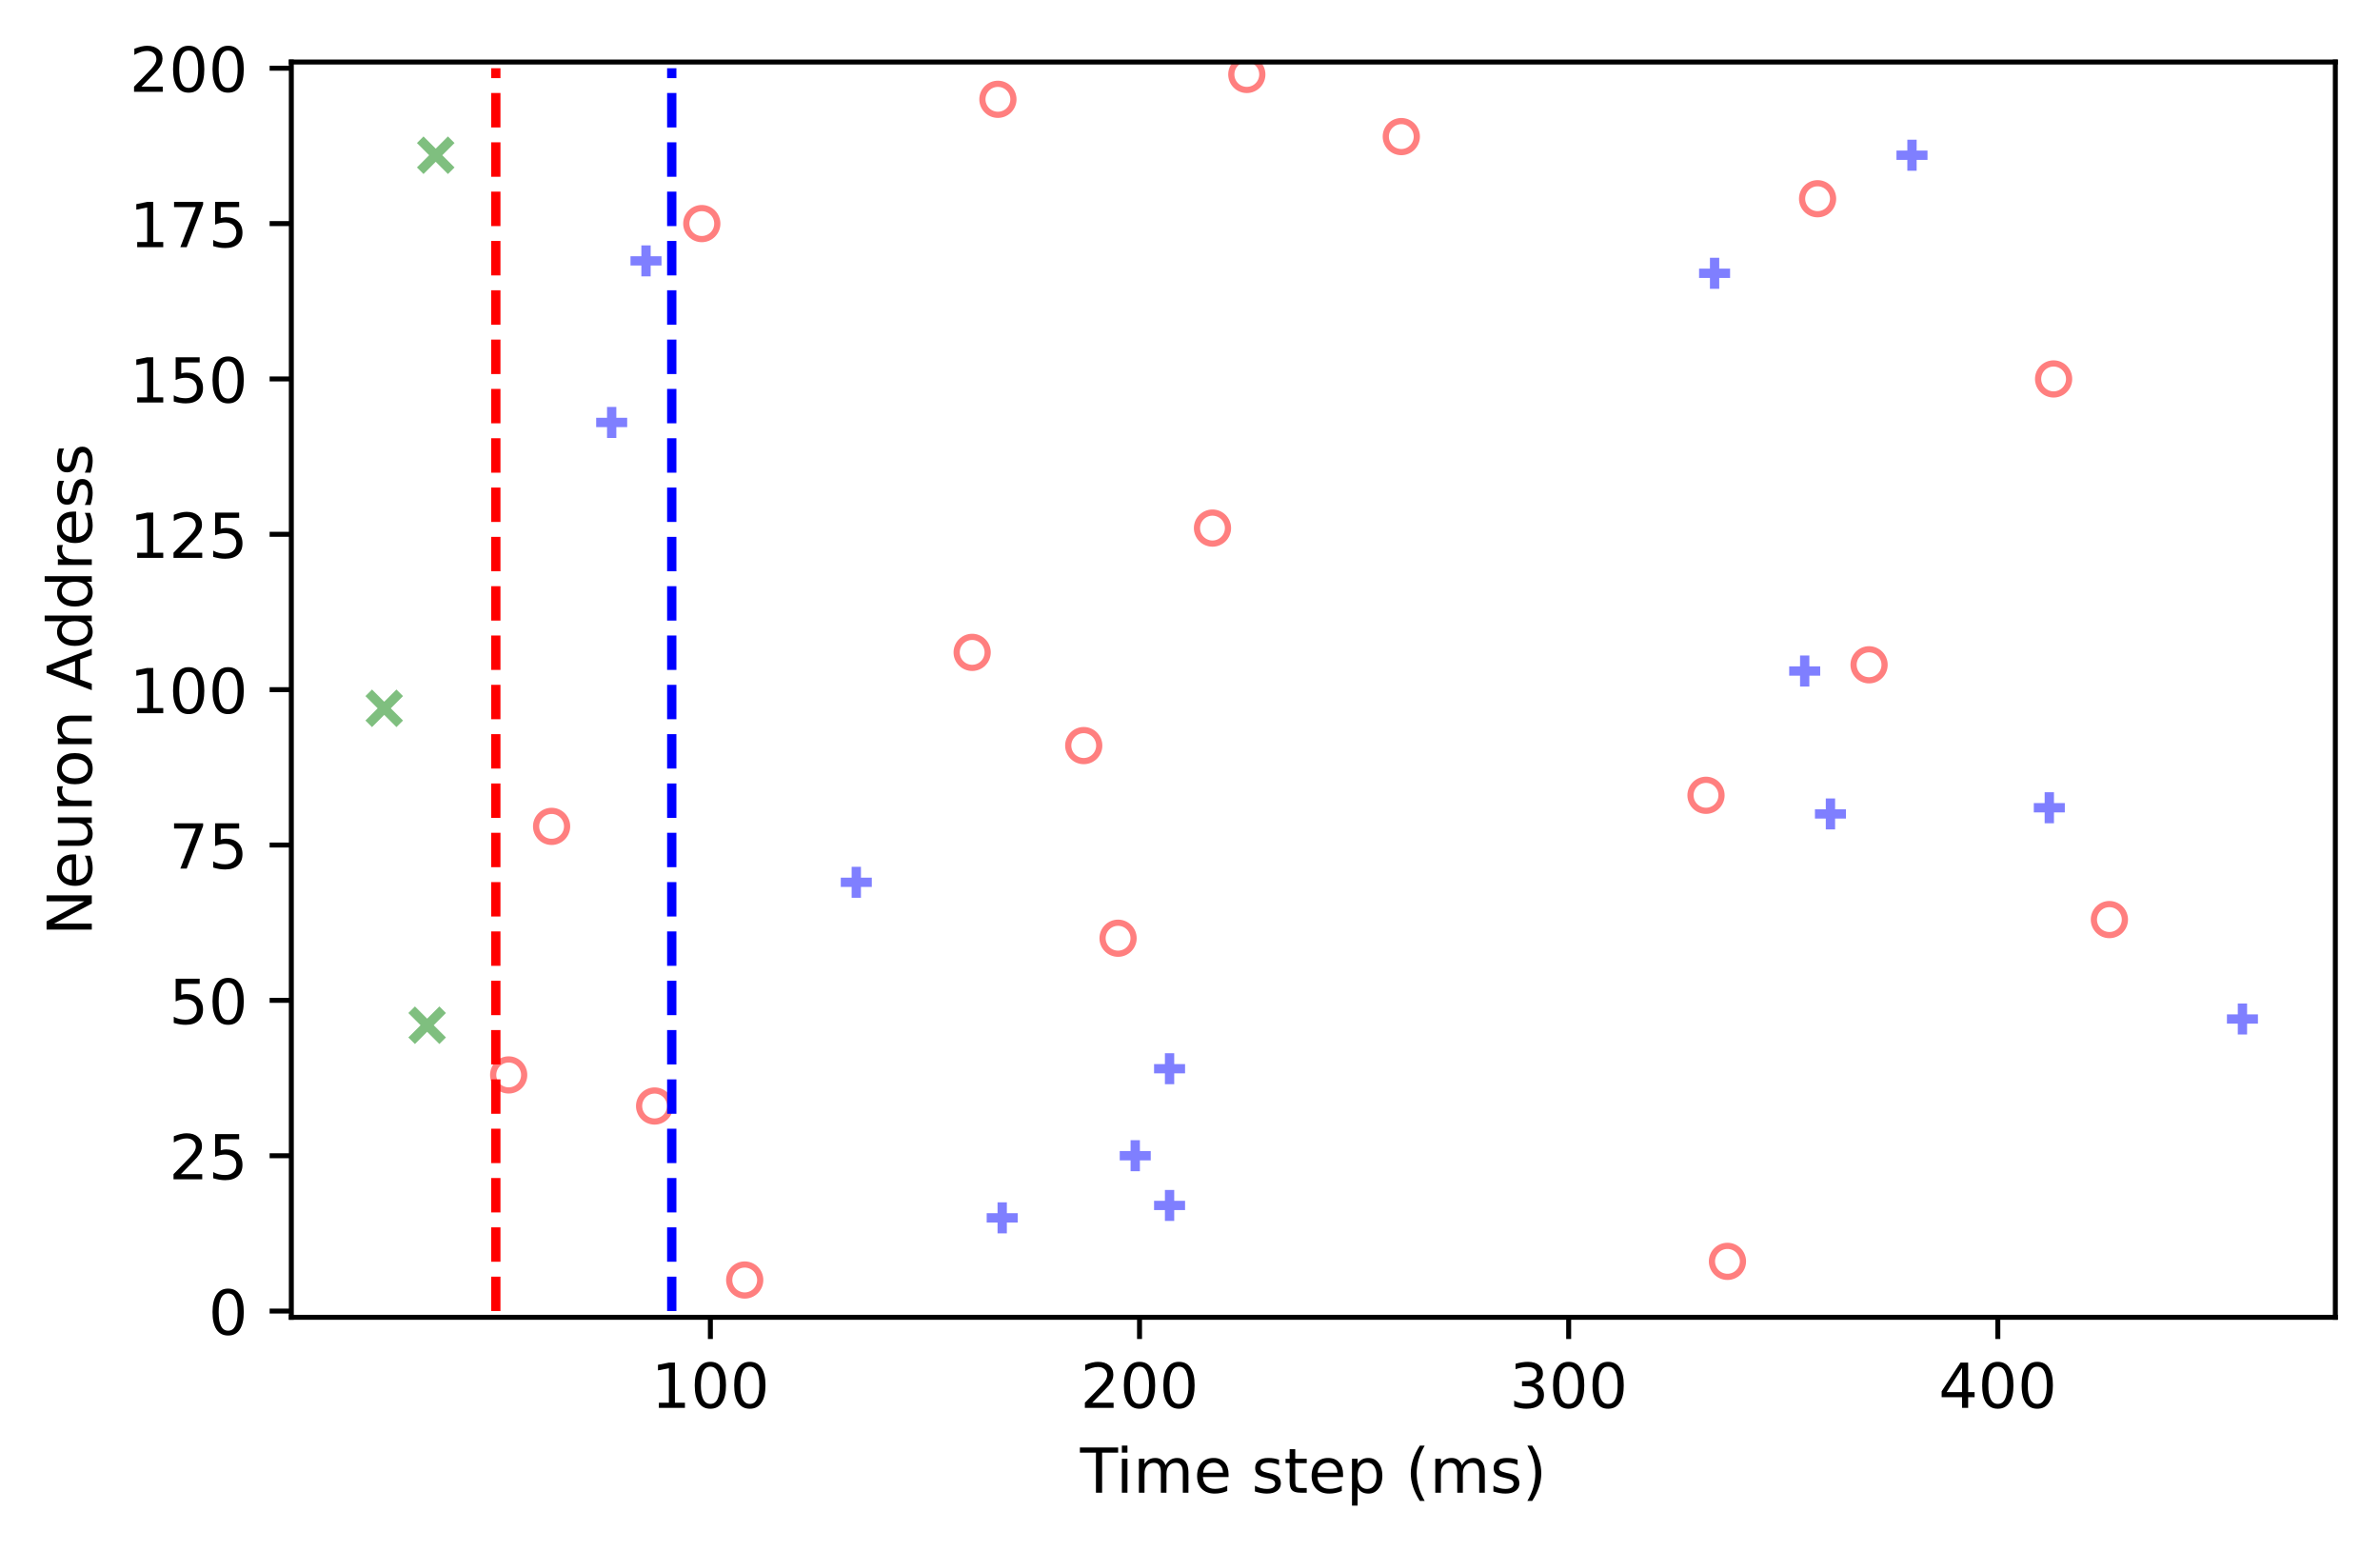
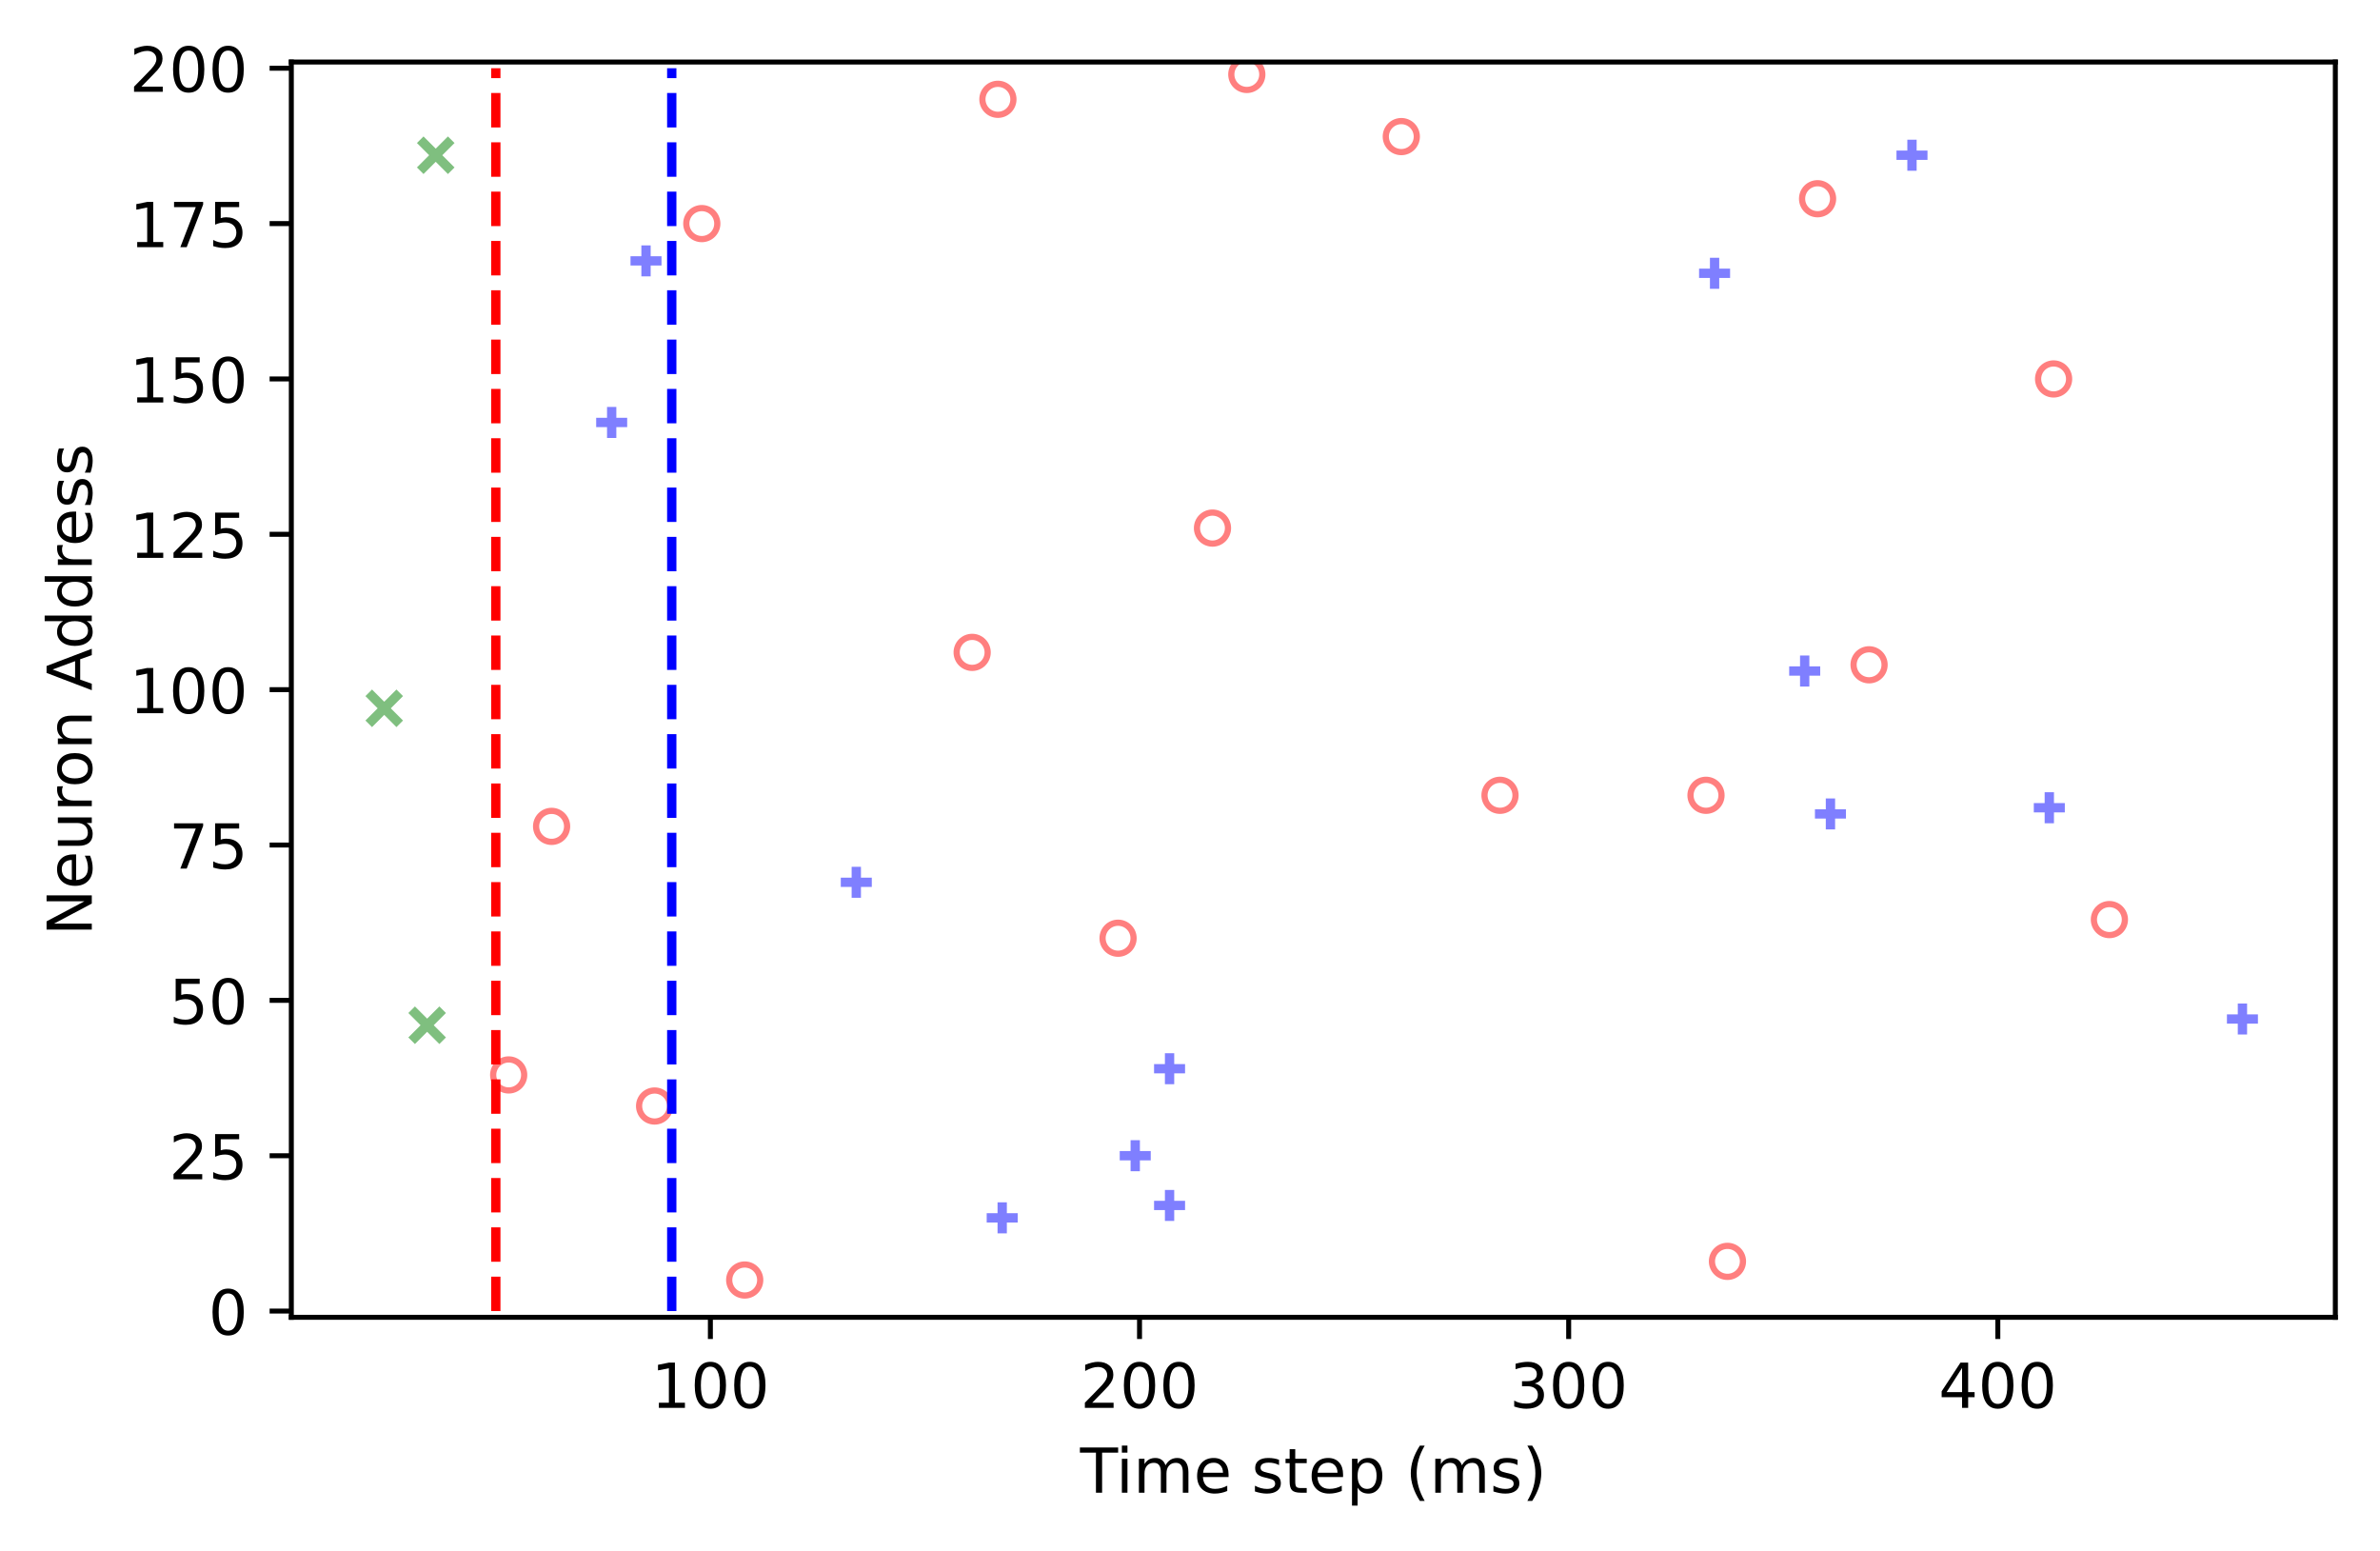
<svg xmlns="http://www.w3.org/2000/svg" xmlns:xlink="http://www.w3.org/1999/xlink" width="383.693pt" height="249.899pt" viewBox="0 0 383.693 249.899" version="1.1">
  <defs>
    <style type="text/css">*{stroke-linejoin: round; stroke-linecap: butt}</style>
  </defs>
  <g id="figure_1">
    <g id="patch_1">
      <path d="M 0 249.899  L 383.693 249.899  L 383.693 0  L 0 0  L 0 249.899  z " style="fill: none" />
    </g>
    <g id="axes_1">
      <g id="patch_2">
        <path d="M 46.966 212.343  L 376.493 212.343  L 376.493 9.998  L 46.966 9.998  L 46.966 212.343  z " style="fill: none" />
      </g>
      <g id="PathCollection_1">
        <defs>
-           <path id="m1776ab671a" d="M -2.5 0  L 2.5 0  M 0 2.5  L 0 -2.5  " style="stroke: #0000ff; stroke-opacity: 0.5; stroke-width: 1.5" />
+           <path id="m4d4a219eb6" d="M -2.5 0  L 2.5 0  M 0 2.5  L 0 -2.5  " style="stroke: #0000ff; stroke-opacity: 0.5; stroke-width: 1.5" />
        </defs>
-         <g clip-path="url(#p4d7ae15507)">
-           <use xlink:href="#m1776ab671a" x="98.612" y="68.097" style="fill: #0000ff; fill-opacity: 0.5; stroke: #0000ff; stroke-opacity: 0.5; stroke-width: 1.5" />
-           <use xlink:href="#m1776ab671a" x="104.147" y="42.052" style="fill: #0000ff; fill-opacity: 0.5; stroke: #0000ff; stroke-opacity: 0.5; stroke-width: 1.5" />
-           <use xlink:href="#m1776ab671a" x="138.048" y="142.223" style="fill: #0000ff; fill-opacity: 0.5; stroke: #0000ff; stroke-opacity: 0.5; stroke-width: 1.5" />
-           <use xlink:href="#m1776ab671a" x="161.57" y="196.315" style="fill: #0000ff; fill-opacity: 0.5; stroke: #0000ff; stroke-opacity: 0.5; stroke-width: 1.5" />
-           <use xlink:href="#m1776ab671a" x="183.018" y="186.298" style="fill: #0000ff; fill-opacity: 0.5; stroke: #0000ff; stroke-opacity: 0.5; stroke-width: 1.5" />
-           <use xlink:href="#m1776ab671a" x="188.552" y="194.312" style="fill: #0000ff; fill-opacity: 0.5; stroke: #0000ff; stroke-opacity: 0.5; stroke-width: 1.5" />
-           <use xlink:href="#m1776ab671a" x="188.552" y="172.274" style="fill: #0000ff; fill-opacity: 0.5; stroke: #0000ff; stroke-opacity: 0.5; stroke-width: 1.5" />
-           <use xlink:href="#m1776ab671a" x="276.417" y="44.056" style="fill: #0000ff; fill-opacity: 0.5; stroke: #0000ff; stroke-opacity: 0.5; stroke-width: 1.5" />
-           <use xlink:href="#m1776ab671a" x="290.946" y="108.165" style="fill: #0000ff; fill-opacity: 0.5; stroke: #0000ff; stroke-opacity: 0.5; stroke-width: 1.5" />
-           <use xlink:href="#m1776ab671a" x="295.097" y="131.204" style="fill: #0000ff; fill-opacity: 0.5; stroke: #0000ff; stroke-opacity: 0.5; stroke-width: 1.5" />
-           <use xlink:href="#m1776ab671a" x="308.242" y="25.023" style="fill: #0000ff; fill-opacity: 0.5; stroke: #0000ff; stroke-opacity: 0.5; stroke-width: 1.5" />
-           <use xlink:href="#m1776ab671a" x="330.381" y="130.203" style="fill: #0000ff; fill-opacity: 0.5; stroke: #0000ff; stroke-opacity: 0.5; stroke-width: 1.5" />
-           <use xlink:href="#m1776ab671a" x="361.515" y="164.261" style="fill: #0000ff; fill-opacity: 0.5; stroke: #0000ff; stroke-opacity: 0.5; stroke-width: 1.5" />
+         <g clip-path="url(#p1b1f984289)">
+           <use xlink:href="#m4d4a219eb6" x="98.612" y="68.097" style="fill: #0000ff; fill-opacity: 0.5; stroke: #0000ff; stroke-opacity: 0.5; stroke-width: 1.5" />
+           <use xlink:href="#m4d4a219eb6" x="104.147" y="42.052" style="fill: #0000ff; fill-opacity: 0.5; stroke: #0000ff; stroke-opacity: 0.5; stroke-width: 1.5" />
+           <use xlink:href="#m4d4a219eb6" x="138.048" y="142.223" style="fill: #0000ff; fill-opacity: 0.5; stroke: #0000ff; stroke-opacity: 0.5; stroke-width: 1.5" />
+           <use xlink:href="#m4d4a219eb6" x="161.57" y="196.315" style="fill: #0000ff; fill-opacity: 0.5; stroke: #0000ff; stroke-opacity: 0.5; stroke-width: 1.5" />
+           <use xlink:href="#m4d4a219eb6" x="183.018" y="186.298" style="fill: #0000ff; fill-opacity: 0.5; stroke: #0000ff; stroke-opacity: 0.5; stroke-width: 1.5" />
+           <use xlink:href="#m4d4a219eb6" x="188.552" y="194.312" style="fill: #0000ff; fill-opacity: 0.5; stroke: #0000ff; stroke-opacity: 0.5; stroke-width: 1.5" />
+           <use xlink:href="#m4d4a219eb6" x="188.552" y="172.274" style="fill: #0000ff; fill-opacity: 0.5; stroke: #0000ff; stroke-opacity: 0.5; stroke-width: 1.5" />
+           <use xlink:href="#m4d4a219eb6" x="276.417" y="44.056" style="fill: #0000ff; fill-opacity: 0.5; stroke: #0000ff; stroke-opacity: 0.5; stroke-width: 1.5" />
+           <use xlink:href="#m4d4a219eb6" x="290.946" y="108.165" style="fill: #0000ff; fill-opacity: 0.5; stroke: #0000ff; stroke-opacity: 0.5; stroke-width: 1.5" />
+           <use xlink:href="#m4d4a219eb6" x="295.097" y="131.204" style="fill: #0000ff; fill-opacity: 0.5; stroke: #0000ff; stroke-opacity: 0.5; stroke-width: 1.5" />
+           <use xlink:href="#m4d4a219eb6" x="308.242" y="25.023" style="fill: #0000ff; fill-opacity: 0.5; stroke: #0000ff; stroke-opacity: 0.5; stroke-width: 1.5" />
+           <use xlink:href="#m4d4a219eb6" x="330.381" y="130.203" style="fill: #0000ff; fill-opacity: 0.5; stroke: #0000ff; stroke-opacity: 0.5; stroke-width: 1.5" />
+           <use xlink:href="#m4d4a219eb6" x="361.515" y="164.261" style="fill: #0000ff; fill-opacity: 0.5; stroke: #0000ff; stroke-opacity: 0.5; stroke-width: 1.5" />
        </g>
      </g>
      <g id="PathCollection_2">
        <defs>
-           <path id="C0_0_8a666dab54" d="M 0 2.5  C 0.663 2.5 1.299 2.237 1.768 1.768  C 2.237 1.299 2.5 0.663 2.5 -0  C 2.5 -0.663 2.237 -1.299 1.768 -1.768  C 1.299 -2.237 0.663 -2.5 0 -2.5  C -0.663 -2.5 -1.299 -2.237 -1.768 -1.768  C -2.237 -1.299 -2.5 -0.663 -2.5 0  C -2.5 0.663 -2.237 1.299 -1.768 1.768  C -1.299 2.237 -0.663 2.5 0 2.5  z " />
+           <path id="C0_0_5637525f8e" d="M 0 2.5  C 0.663 2.5 1.299 2.237 1.768 1.768  C 2.237 1.299 2.5 0.663 2.5 -0  C 2.5 -0.663 2.237 -1.299 1.768 -1.768  C 1.299 -2.237 0.663 -2.5 0 -2.5  C -0.663 -2.5 -1.299 -2.237 -1.768 -1.768  C -2.237 -1.299 -2.5 -0.663 -2.5 0  C -2.5 0.663 -2.237 1.299 -1.768 1.768  C -1.299 2.237 -0.663 2.5 0 2.5  z " />
        </defs>
-         <g clip-path="url(#p4d7ae15507)">
-           <use xlink:href="#C0_0_8a666dab54" x="82.008" y="173.276" style="fill: none; stroke: #ff0000; stroke-opacity: 0.5" />
-         </g>
-         <g clip-path="url(#p4d7ae15507)">
-           <use xlink:href="#C0_0_8a666dab54" x="88.926" y="133.208" style="fill: none; stroke: #ff0000; stroke-opacity: 0.5" />
-         </g>
-         <g clip-path="url(#p4d7ae15507)">
-           <use xlink:href="#C0_0_8a666dab54" x="105.531" y="178.285" style="fill: none; stroke: #ff0000; stroke-opacity: 0.5" />
-         </g>
-         <g clip-path="url(#p4d7ae15507)">
-           <use xlink:href="#C0_0_8a666dab54" x="113.141" y="36.042" style="fill: none; stroke: #ff0000; stroke-opacity: 0.5" />
-         </g>
-         <g clip-path="url(#p4d7ae15507)">
-           <use xlink:href="#C0_0_8a666dab54" x="120.059" y="206.333" style="fill: none; stroke: #ff0000; stroke-opacity: 0.5" />
-         </g>
-         <g clip-path="url(#p4d7ae15507)">
-           <use xlink:href="#C0_0_8a666dab54" x="156.727" y="105.16" style="fill: none; stroke: #ff0000; stroke-opacity: 0.5" />
-         </g>
-         <g clip-path="url(#p4d7ae15507)">
-           <use xlink:href="#C0_0_8a666dab54" x="160.879" y="16.008" style="fill: none; stroke: #ff0000; stroke-opacity: 0.5" />
-         </g>
-         <g clip-path="url(#p4d7ae15507)">
-           <use xlink:href="#C0_0_8a666dab54" x="174.715" y="120.186" style="fill: none; stroke: #ff0000; stroke-opacity: 0.5" />
-         </g>
-         <g clip-path="url(#p4d7ae15507)">
-           <use xlink:href="#C0_0_8a666dab54" x="180.25" y="151.239" style="fill: none; stroke: #ff0000; stroke-opacity: 0.5" />
-         </g>
-         <g clip-path="url(#p4d7ae15507)">
-           <use xlink:href="#C0_0_8a666dab54" x="195.471" y="85.126" style="fill: none; stroke: #ff0000; stroke-opacity: 0.5" />
-         </g>
-         <g clip-path="url(#p4d7ae15507)">
-           <use xlink:href="#C0_0_8a666dab54" x="201.006" y="12.001" style="fill: none; stroke: #ff0000; stroke-opacity: 0.5" />
-         </g>
-         <g clip-path="url(#p4d7ae15507)">
-           <use xlink:href="#C0_0_8a666dab54" x="225.912" y="22.018" style="fill: none; stroke: #ff0000; stroke-opacity: 0.5" />
-         </g>
-         <g clip-path="url(#p4d7ae15507)">
-           <use xlink:href="#C0_0_8a666dab54" x="275.034" y="128.199" style="fill: none; stroke: #ff0000; stroke-opacity: 0.5" />
-         </g>
-         <g clip-path="url(#p4d7ae15507)">
-           <use xlink:href="#C0_0_8a666dab54" x="278.493" y="203.327" style="fill: none; stroke: #ff0000; stroke-opacity: 0.5" />
-         </g>
-         <g clip-path="url(#p4d7ae15507)">
-           <use xlink:href="#C0_0_8a666dab54" x="293.022" y="32.035" style="fill: none; stroke: #ff0000; stroke-opacity: 0.5" />
-         </g>
-         <g clip-path="url(#p4d7ae15507)">
-           <use xlink:href="#C0_0_8a666dab54" x="301.324" y="107.163" style="fill: none; stroke: #ff0000; stroke-opacity: 0.5" />
-         </g>
-         <g clip-path="url(#p4d7ae15507)">
-           <use xlink:href="#C0_0_8a666dab54" x="331.073" y="61.085" style="fill: none; stroke: #ff0000; stroke-opacity: 0.5" />
-         </g>
-         <g clip-path="url(#p4d7ae15507)">
-           <use xlink:href="#C0_0_8a666dab54" x="340.067" y="148.233" style="fill: none; stroke: #ff0000; stroke-opacity: 0.5" />
+         <g clip-path="url(#p1b1f984289)">
+           <use xlink:href="#C0_0_5637525f8e" x="82.008" y="173.276" style="fill: none; stroke: #ff0000; stroke-opacity: 0.5" />
+         </g>
+         <g clip-path="url(#p1b1f984289)">
+           <use xlink:href="#C0_0_5637525f8e" x="88.926" y="133.208" style="fill: none; stroke: #ff0000; stroke-opacity: 0.5" />
+         </g>
+         <g clip-path="url(#p1b1f984289)">
+           <use xlink:href="#C0_0_5637525f8e" x="105.531" y="178.285" style="fill: none; stroke: #ff0000; stroke-opacity: 0.5" />
+         </g>
+         <g clip-path="url(#p1b1f984289)">
+           <use xlink:href="#C0_0_5637525f8e" x="113.141" y="36.042" style="fill: none; stroke: #ff0000; stroke-opacity: 0.5" />
+         </g>
+         <g clip-path="url(#p1b1f984289)">
+           <use xlink:href="#C0_0_5637525f8e" x="120.059" y="206.333" style="fill: none; stroke: #ff0000; stroke-opacity: 0.5" />
+         </g>
+         <g clip-path="url(#p1b1f984289)">
+           <use xlink:href="#C0_0_5637525f8e" x="156.727" y="105.16" style="fill: none; stroke: #ff0000; stroke-opacity: 0.5" />
+         </g>
+         <g clip-path="url(#p1b1f984289)">
+           <use xlink:href="#C0_0_5637525f8e" x="160.879" y="16.008" style="fill: none; stroke: #ff0000; stroke-opacity: 0.5" />
+         </g>
+         <g clip-path="url(#p1b1f984289)">
+           <use xlink:href="#C0_0_5637525f8e" x="180.25" y="151.239" style="fill: none; stroke: #ff0000; stroke-opacity: 0.5" />
+         </g>
+         <g clip-path="url(#p1b1f984289)">
+           <use xlink:href="#C0_0_5637525f8e" x="195.471" y="85.126" style="fill: none; stroke: #ff0000; stroke-opacity: 0.5" />
+         </g>
+         <g clip-path="url(#p1b1f984289)">
+           <use xlink:href="#C0_0_5637525f8e" x="201.006" y="12.001" style="fill: none; stroke: #ff0000; stroke-opacity: 0.5" />
+         </g>
+         <g clip-path="url(#p1b1f984289)">
+           <use xlink:href="#C0_0_5637525f8e" x="225.912" y="22.018" style="fill: none; stroke: #ff0000; stroke-opacity: 0.5" />
+         </g>
+         <g clip-path="url(#p1b1f984289)">
+           <use xlink:href="#C0_0_5637525f8e" x="241.825" y="128.199" style="fill: none; stroke: #ff0000; stroke-opacity: 0.5" />
+         </g>
+         <g clip-path="url(#p1b1f984289)">
+           <use xlink:href="#C0_0_5637525f8e" x="275.034" y="128.199" style="fill: none; stroke: #ff0000; stroke-opacity: 0.5" />
+         </g>
+         <g clip-path="url(#p1b1f984289)">
+           <use xlink:href="#C0_0_5637525f8e" x="278.493" y="203.327" style="fill: none; stroke: #ff0000; stroke-opacity: 0.5" />
+         </g>
+         <g clip-path="url(#p1b1f984289)">
+           <use xlink:href="#C0_0_5637525f8e" x="293.022" y="32.035" style="fill: none; stroke: #ff0000; stroke-opacity: 0.5" />
+         </g>
+         <g clip-path="url(#p1b1f984289)">
+           <use xlink:href="#C0_0_5637525f8e" x="301.324" y="107.163" style="fill: none; stroke: #ff0000; stroke-opacity: 0.5" />
+         </g>
+         <g clip-path="url(#p1b1f984289)">
+           <use xlink:href="#C0_0_5637525f8e" x="331.073" y="61.085" style="fill: none; stroke: #ff0000; stroke-opacity: 0.5" />
+         </g>
+         <g clip-path="url(#p1b1f984289)">
+           <use xlink:href="#C0_0_5637525f8e" x="340.067" y="148.233" style="fill: none; stroke: #ff0000; stroke-opacity: 0.5" />
        </g>
      </g>
      <g id="PathCollection_3">
        <defs>
-           <path id="m43a3438e99" d="M -2.5 2.5  L 2.5 -2.5  M -2.5 -2.5  L 2.5 2.5  " style="stroke: #008000; stroke-opacity: 0.5; stroke-width: 1.5" />
+           <path id="m2c1b9f5d67" d="M -2.5 2.5  L 2.5 -2.5  M -2.5 -2.5  L 2.5 2.5  " style="stroke: #008000; stroke-opacity: 0.5; stroke-width: 1.5" />
        </defs>
-         <g clip-path="url(#p4d7ae15507)">
-           <use xlink:href="#m43a3438e99" x="61.944" y="114.175" style="fill: #008000; fill-opacity: 0.5; stroke: #008000; stroke-opacity: 0.5; stroke-width: 1.5" />
-           <use xlink:href="#m43a3438e99" x="68.863" y="165.262" style="fill: #008000; fill-opacity: 0.5; stroke: #008000; stroke-opacity: 0.5; stroke-width: 1.5" />
-           <use xlink:href="#m43a3438e99" x="70.246" y="25.023" style="fill: #008000; fill-opacity: 0.5; stroke: #008000; stroke-opacity: 0.5; stroke-width: 1.5" />
+         <g clip-path="url(#p1b1f984289)">
+           <use xlink:href="#m2c1b9f5d67" x="61.944" y="114.175" style="fill: #008000; fill-opacity: 0.5; stroke: #008000; stroke-opacity: 0.5; stroke-width: 1.5" />
+           <use xlink:href="#m2c1b9f5d67" x="68.863" y="165.262" style="fill: #008000; fill-opacity: 0.5; stroke: #008000; stroke-opacity: 0.5; stroke-width: 1.5" />
+           <use xlink:href="#m2c1b9f5d67" x="70.246" y="25.023" style="fill: #008000; fill-opacity: 0.5; stroke: #008000; stroke-opacity: 0.5; stroke-width: 1.5" />
        </g>
      </g>
      <g id="matplotlib.axis_1">
        <g id="xtick_1">
          <g id="line2d_1">
            <defs>
-               <path id="m824dd8e7b6" d="M 0 0  L 0 3.5  " style="stroke: #000000; stroke-width: 0.8" />
+               <path id="m634e009144" d="M 0 0  L 0 3.5  " style="stroke: #000000; stroke-width: 0.8" />
            </defs>
            <g>
-               <use xlink:href="#m824dd8e7b6" x="114.525" y="212.343" style="stroke: #000000; stroke-width: 0.8" />
+               <use xlink:href="#m634e009144" x="114.525" y="212.343" style="stroke: #000000; stroke-width: 0.8" />
            </g>
          </g>
          <g id="text_1">
            <g transform="translate(104.9809 226.9412) scale(0.1 -0.1)">
              <defs>
                <path id="DejaVuSans-31" d="M 794 531  L 1825 531  L 1825 4091  L 703 3866  L 703 4441  L 1819 4666  L 2450 4666  L 2450 531  L 3481 531  L 3481 0  L 794 0  L 794 531  z " transform="scale(0.015625)" />
                <path id="DejaVuSans-30" d="M 2034 4250  Q 1547 4250 1301 3770  Q 1056 3291 1056 2328  Q 1056 1369 1301 889  Q 1547 409 2034 409  Q 2525 409 2770 889  Q 3016 1369 3016 2328  Q 3016 3291 2770 3770  Q 2525 4250 2034 4250  z M 2034 4750  Q 2819 4750 3233 4129  Q 3647 3509 3647 2328  Q 3647 1150 3233 529  Q 2819 -91 2034 -91  Q 1250 -91 836 529  Q 422 1150 422 2328  Q 422 3509 836 4129  Q 1250 4750 2034 4750  z " transform="scale(0.015625)" />
              </defs>
              <use xlink:href="#DejaVuSans-31" />
              <use xlink:href="#DejaVuSans-30" transform="translate(63.62305 0)" />
              <use xlink:href="#DejaVuSans-30" transform="translate(127.2461 0)" />
            </g>
          </g>
        </g>
        <g id="xtick_2">
          <g id="line2d_2">
            <g>
-               <use xlink:href="#m824dd8e7b6" x="183.71" y="212.343" style="stroke: #000000; stroke-width: 0.8" />
+               <use xlink:href="#m634e009144" x="183.71" y="212.343" style="stroke: #000000; stroke-width: 0.8" />
            </g>
          </g>
          <g id="text_2">
            <g transform="translate(174.1658 226.9412) scale(0.1 -0.1)">
              <defs>
                <path id="DejaVuSans-32" d="M 1228 531  L 3431 531  L 3431 0  L 469 0  L 469 531  Q 828 903 1448 1529  Q 2069 2156 2228 2338  Q 2531 2678 2651 2914  Q 2772 3150 2772 3378  Q 2772 3750 2511 3984  Q 2250 4219 1831 4219  Q 1534 4219 1204 4116  Q 875 4013 500 3803  L 500 4441  Q 881 4594 1212 4672  Q 1544 4750 1819 4750  Q 2544 4750 2975 4387  Q 3406 4025 3406 3419  Q 3406 3131 3298 2873  Q 3191 2616 2906 2266  Q 2828 2175 2409 1742  Q 1991 1309 1228 531  z " transform="scale(0.015625)" />
              </defs>
              <use xlink:href="#DejaVuSans-32" />
              <use xlink:href="#DejaVuSans-30" transform="translate(63.62305 0)" />
              <use xlink:href="#DejaVuSans-30" transform="translate(127.2461 0)" />
            </g>
          </g>
        </g>
        <g id="xtick_3">
          <g id="line2d_3">
            <g>
-               <use xlink:href="#m824dd8e7b6" x="252.894" y="212.343" style="stroke: #000000; stroke-width: 0.8" />
+               <use xlink:href="#m634e009144" x="252.894" y="212.343" style="stroke: #000000; stroke-width: 0.8" />
            </g>
          </g>
          <g id="text_3">
            <g transform="translate(243.3507 226.9412) scale(0.1 -0.1)">
              <defs>
                <path id="DejaVuSans-33" d="M 2597 2516  Q 3050 2419 3304 2112  Q 3559 1806 3559 1356  Q 3559 666 3084 287  Q 2609 -91 1734 -91  Q 1441 -91 1130 -33  Q 819 25 488 141  L 488 750  Q 750 597 1062 519  Q 1375 441 1716 441  Q 2309 441 2620 675  Q 2931 909 2931 1356  Q 2931 1769 2642 2001  Q 2353 2234 1838 2234  L 1294 2234  L 1294 2753  L 1863 2753  Q 2328 2753 2575 2939  Q 2822 3125 2822 3475  Q 2822 3834 2567 4026  Q 2313 4219 1838 4219  Q 1578 4219 1281 4162  Q 984 4106 628 3988  L 628 4550  Q 988 4650 1302 4700  Q 1616 4750 1894 4750  Q 2613 4750 3031 4423  Q 3450 4097 3450 3541  Q 3450 3153 3228 2886  Q 3006 2619 2597 2516  z " transform="scale(0.015625)" />
              </defs>
              <use xlink:href="#DejaVuSans-33" />
              <use xlink:href="#DejaVuSans-30" transform="translate(63.62305 0)" />
              <use xlink:href="#DejaVuSans-30" transform="translate(127.2461 0)" />
            </g>
          </g>
        </g>
        <g id="xtick_4">
          <g id="line2d_4">
            <g>
-               <use xlink:href="#m824dd8e7b6" x="322.079" y="212.343" style="stroke: #000000; stroke-width: 0.8" />
+               <use xlink:href="#m634e009144" x="322.079" y="212.343" style="stroke: #000000; stroke-width: 0.8" />
            </g>
          </g>
          <g id="text_4">
            <g transform="translate(312.5355 226.9412) scale(0.1 -0.1)">
              <defs>
                <path id="DejaVuSans-34" d="M 2419 4116  L 825 1625  L 2419 1625  L 2419 4116  z M 2253 4666  L 3047 4666  L 3047 1625  L 3713 1625  L 3713 1100  L 3047 1100  L 3047 0  L 2419 0  L 2419 1100  L 313 1100  L 313 1709  L 2253 4666  z " transform="scale(0.015625)" />
              </defs>
              <use xlink:href="#DejaVuSans-34" />
              <use xlink:href="#DejaVuSans-30" transform="translate(63.62305 0)" />
              <use xlink:href="#DejaVuSans-30" transform="translate(127.2461 0)" />
            </g>
          </g>
        </g>
        <g id="text_5">
          <g transform="translate(174.1255 240.6194) scale(0.1 -0.1)">
            <defs>
              <path id="DejaVuSans-54" d="M -19 4666  L 3928 4666  L 3928 4134  L 2272 4134  L 2272 0  L 1638 0  L 1638 4134  L -19 4134  L -19 4666  z " transform="scale(0.015625)" />
              <path id="DejaVuSans-69" d="M 603 3500  L 1178 3500  L 1178 0  L 603 0  L 603 3500  z M 603 4863  L 1178 4863  L 1178 4134  L 603 4134  L 603 4863  z " transform="scale(0.015625)" />
              <path id="DejaVuSans-6d" d="M 3328 2828  Q 3544 3216 3844 3400  Q 4144 3584 4550 3584  Q 5097 3584 5394 3201  Q 5691 2819 5691 2113  L 5691 0  L 5113 0  L 5113 2094  Q 5113 2597 4934 2840  Q 4756 3084 4391 3084  Q 3944 3084 3684 2787  Q 3425 2491 3425 1978  L 3425 0  L 2847 0  L 2847 2094  Q 2847 2600 2669 2842  Q 2491 3084 2119 3084  Q 1678 3084 1418 2786  Q 1159 2488 1159 1978  L 1159 0  L 581 0  L 581 3500  L 1159 3500  L 1159 2956  Q 1356 3278 1631 3431  Q 1906 3584 2284 3584  Q 2666 3584 2933 3390  Q 3200 3197 3328 2828  z " transform="scale(0.015625)" />
              <path id="DejaVuSans-65" d="M 3597 1894  L 3597 1613  L 953 1613  Q 991 1019 1311 708  Q 1631 397 2203 397  Q 2534 397 2845 478  Q 3156 559 3463 722  L 3463 178  Q 3153 47 2828 -22  Q 2503 -91 2169 -91  Q 1331 -91 842 396  Q 353 884 353 1716  Q 353 2575 817 3079  Q 1281 3584 2069 3584  Q 2775 3584 3186 3129  Q 3597 2675 3597 1894  z M 3022 2063  Q 3016 2534 2758 2815  Q 2500 3097 2075 3097  Q 1594 3097 1305 2825  Q 1016 2553 972 2059  L 3022 2063  z " transform="scale(0.015625)" />
              <path id="DejaVuSans-20" transform="scale(0.015625)" />
              <path id="DejaVuSans-73" d="M 2834 3397  L 2834 2853  Q 2591 2978 2328 3040  Q 2066 3103 1784 3103  Q 1356 3103 1142 2972  Q 928 2841 928 2578  Q 928 2378 1081 2264  Q 1234 2150 1697 2047  L 1894 2003  Q 2506 1872 2764 1633  Q 3022 1394 3022 966  Q 3022 478 2636 193  Q 2250 -91 1575 -91  Q 1294 -91 989 -36  Q 684 19 347 128  L 347 722  Q 666 556 975 473  Q 1284 391 1588 391  Q 1994 391 2212 530  Q 2431 669 2431 922  Q 2431 1156 2273 1281  Q 2116 1406 1581 1522  L 1381 1569  Q 847 1681 609 1914  Q 372 2147 372 2553  Q 372 3047 722 3315  Q 1072 3584 1716 3584  Q 2034 3584 2315 3537  Q 2597 3491 2834 3397  z " transform="scale(0.015625)" />
              <path id="DejaVuSans-74" d="M 1172 4494  L 1172 3500  L 2356 3500  L 2356 3053  L 1172 3053  L 1172 1153  Q 1172 725 1289 603  Q 1406 481 1766 481  L 2356 481  L 2356 0  L 1766 0  Q 1100 0 847 248  Q 594 497 594 1153  L 594 3053  L 172 3053  L 172 3500  L 594 3500  L 594 4494  L 1172 4494  z " transform="scale(0.015625)" />
              <path id="DejaVuSans-70" d="M 1159 525  L 1159 -1331  L 581 -1331  L 581 3500  L 1159 3500  L 1159 2969  Q 1341 3281 1617 3432  Q 1894 3584 2278 3584  Q 2916 3584 3314 3078  Q 3713 2572 3713 1747  Q 3713 922 3314 415  Q 2916 -91 2278 -91  Q 1894 -91 1617 61  Q 1341 213 1159 525  z M 3116 1747  Q 3116 2381 2855 2742  Q 2594 3103 2138 3103  Q 1681 3103 1420 2742  Q 1159 2381 1159 1747  Q 1159 1113 1420 752  Q 1681 391 2138 391  Q 2594 391 2855 752  Q 3116 1113 3116 1747  z " transform="scale(0.015625)" />
              <path id="DejaVuSans-28" d="M 1984 4856  Q 1566 4138 1362 3434  Q 1159 2731 1159 2009  Q 1159 1288 1364 580  Q 1569 -128 1984 -844  L 1484 -844  Q 1016 -109 783 600  Q 550 1309 550 2009  Q 550 2706 781 3412  Q 1013 4119 1484 4856  L 1984 4856  z " transform="scale(0.015625)" />
              <path id="DejaVuSans-29" d="M 513 4856  L 1013 4856  Q 1481 4119 1714 3412  Q 1947 2706 1947 2009  Q 1947 1309 1714 600  Q 1481 -109 1013 -844  L 513 -844  Q 928 -128 1133 580  Q 1338 1288 1338 2009  Q 1338 2731 1133 3434  Q 928 4138 513 4856  z " transform="scale(0.015625)" />
            </defs>
            <use xlink:href="#DejaVuSans-54" />
            <use xlink:href="#DejaVuSans-69" transform="translate(57.95898 0)" />
            <use xlink:href="#DejaVuSans-6d" transform="translate(85.74219 0)" />
            <use xlink:href="#DejaVuSans-65" transform="translate(183.1543 0)" />
            <use xlink:href="#DejaVuSans-20" transform="translate(244.6777 0)" />
            <use xlink:href="#DejaVuSans-73" transform="translate(276.4648 0)" />
            <use xlink:href="#DejaVuSans-74" transform="translate(328.5645 0)" />
            <use xlink:href="#DejaVuSans-65" transform="translate(367.7734 0)" />
            <use xlink:href="#DejaVuSans-70" transform="translate(429.2969 0)" />
            <use xlink:href="#DejaVuSans-20" transform="translate(492.7734 0)" />
            <use xlink:href="#DejaVuSans-28" transform="translate(524.5605 0)" />
            <use xlink:href="#DejaVuSans-6d" transform="translate(563.5742 0)" />
            <use xlink:href="#DejaVuSans-73" transform="translate(660.9863 0)" />
            <use xlink:href="#DejaVuSans-29" transform="translate(713.0859 0)" />
          </g>
        </g>
      </g>
      <g id="matplotlib.axis_2">
        <g id="ytick_1">
          <g id="line2d_5">
            <defs>
-               <path id="m2f834b3d78" d="M 0 0  L -3.5 0  " style="stroke: #000000; stroke-width: 0.8" />
+               <path id="m72fe8317b1" d="M 0 0  L -3.5 0  " style="stroke: #000000; stroke-width: 0.8" />
            </defs>
            <g>
-               <use xlink:href="#m2f834b3d78" x="46.966" y="211.341" style="stroke: #000000; stroke-width: 0.8" />
+               <use xlink:href="#m72fe8317b1" x="46.966" y="211.341" style="stroke: #000000; stroke-width: 0.8" />
            </g>
          </g>
          <g id="text_6">
            <g transform="translate(33.60312 215.1403) scale(0.1 -0.1)">
              <use xlink:href="#DejaVuSans-30" />
            </g>
          </g>
        </g>
        <g id="ytick_2">
          <g id="line2d_6">
            <g>
-               <use xlink:href="#m2f834b3d78" x="46.966" y="186.298" style="stroke: #000000; stroke-width: 0.8" />
+               <use xlink:href="#m72fe8317b1" x="46.966" y="186.298" style="stroke: #000000; stroke-width: 0.8" />
            </g>
          </g>
          <g id="text_7">
            <g transform="translate(27.24063 190.0976) scale(0.1 -0.1)">
              <defs>
                <path id="DejaVuSans-35" d="M 691 4666  L 3169 4666  L 3169 4134  L 1269 4134  L 1269 2991  Q 1406 3038 1543 3061  Q 1681 3084 1819 3084  Q 2600 3084 3056 2656  Q 3513 2228 3513 1497  Q 3513 744 3044 326  Q 2575 -91 1722 -91  Q 1428 -91 1123 -41  Q 819 9 494 109  L 494 744  Q 775 591 1075 516  Q 1375 441 1709 441  Q 2250 441 2565 725  Q 2881 1009 2881 1497  Q 2881 1984 2565 2268  Q 2250 2553 1709 2553  Q 1456 2553 1204 2497  Q 953 2441 691 2322  L 691 4666  z " transform="scale(0.015625)" />
              </defs>
              <use xlink:href="#DejaVuSans-32" />
              <use xlink:href="#DejaVuSans-35" transform="translate(63.62305 0)" />
            </g>
          </g>
        </g>
        <g id="ytick_3">
          <g id="line2d_7">
            <g>
-               <use xlink:href="#m2f834b3d78" x="46.966" y="161.256" style="stroke: #000000; stroke-width: 0.8" />
+               <use xlink:href="#m72fe8317b1" x="46.966" y="161.256" style="stroke: #000000; stroke-width: 0.8" />
            </g>
          </g>
          <g id="text_8">
            <g transform="translate(27.24063 165.0548) scale(0.1 -0.1)">
              <use xlink:href="#DejaVuSans-35" />
              <use xlink:href="#DejaVuSans-30" transform="translate(63.62305 0)" />
            </g>
          </g>
        </g>
        <g id="ytick_4">
          <g id="line2d_8">
            <g>
-               <use xlink:href="#m2f834b3d78" x="46.966" y="136.213" style="stroke: #000000; stroke-width: 0.8" />
+               <use xlink:href="#m72fe8317b1" x="46.966" y="136.213" style="stroke: #000000; stroke-width: 0.8" />
            </g>
          </g>
          <g id="text_9">
            <g transform="translate(27.24063 140.0121) scale(0.1 -0.1)">
              <defs>
                <path id="DejaVuSans-37" d="M 525 4666  L 3525 4666  L 3525 4397  L 1831 0  L 1172 0  L 2766 4134  L 525 4134  L 525 4666  z " transform="scale(0.015625)" />
              </defs>
              <use xlink:href="#DejaVuSans-37" />
              <use xlink:href="#DejaVuSans-35" transform="translate(63.62305 0)" />
            </g>
          </g>
        </g>
        <g id="ytick_5">
          <g id="line2d_9">
            <g>
-               <use xlink:href="#m2f834b3d78" x="46.966" y="111.17" style="stroke: #000000; stroke-width: 0.8" />
+               <use xlink:href="#m72fe8317b1" x="46.966" y="111.17" style="stroke: #000000; stroke-width: 0.8" />
            </g>
          </g>
          <g id="text_10">
            <g transform="translate(20.87813 114.9694) scale(0.1 -0.1)">
              <use xlink:href="#DejaVuSans-31" />
              <use xlink:href="#DejaVuSans-30" transform="translate(63.62305 0)" />
              <use xlink:href="#DejaVuSans-30" transform="translate(127.2461 0)" />
            </g>
          </g>
        </g>
        <g id="ytick_6">
          <g id="line2d_10">
            <g>
-               <use xlink:href="#m2f834b3d78" x="46.966" y="86.127" style="stroke: #000000; stroke-width: 0.8" />
+               <use xlink:href="#m72fe8317b1" x="46.966" y="86.127" style="stroke: #000000; stroke-width: 0.8" />
            </g>
          </g>
          <g id="text_11">
            <g transform="translate(20.87813 89.92664) scale(0.1 -0.1)">
              <use xlink:href="#DejaVuSans-31" />
              <use xlink:href="#DejaVuSans-32" transform="translate(63.62305 0)" />
              <use xlink:href="#DejaVuSans-35" transform="translate(127.2461 0)" />
            </g>
          </g>
        </g>
        <g id="ytick_7">
          <g id="line2d_11">
            <g>
-               <use xlink:href="#m2f834b3d78" x="46.966" y="61.085" style="stroke: #000000; stroke-width: 0.8" />
+               <use xlink:href="#m72fe8317b1" x="46.966" y="61.085" style="stroke: #000000; stroke-width: 0.8" />
            </g>
          </g>
          <g id="text_12">
            <g transform="translate(20.87813 64.88391) scale(0.1 -0.1)">
              <use xlink:href="#DejaVuSans-31" />
              <use xlink:href="#DejaVuSans-35" transform="translate(63.62305 0)" />
              <use xlink:href="#DejaVuSans-30" transform="translate(127.2461 0)" />
            </g>
          </g>
        </g>
        <g id="ytick_8">
          <g id="line2d_12">
            <g>
-               <use xlink:href="#m2f834b3d78" x="46.966" y="36.042" style="stroke: #000000; stroke-width: 0.8" />
+               <use xlink:href="#m72fe8317b1" x="46.966" y="36.042" style="stroke: #000000; stroke-width: 0.8" />
            </g>
          </g>
          <g id="text_13">
            <g transform="translate(20.87813 39.84117) scale(0.1 -0.1)">
              <use xlink:href="#DejaVuSans-31" />
              <use xlink:href="#DejaVuSans-37" transform="translate(63.62305 0)" />
              <use xlink:href="#DejaVuSans-35" transform="translate(127.2461 0)" />
            </g>
          </g>
        </g>
        <g id="ytick_9">
          <g id="line2d_13">
            <g>
-               <use xlink:href="#m2f834b3d78" x="46.966" y="10.999" style="stroke: #000000; stroke-width: 0.8" />
+               <use xlink:href="#m72fe8317b1" x="46.966" y="10.999" style="stroke: #000000; stroke-width: 0.8" />
            </g>
          </g>
          <g id="text_14">
            <g transform="translate(20.87813 14.79844) scale(0.1 -0.1)">
              <use xlink:href="#DejaVuSans-32" />
              <use xlink:href="#DejaVuSans-30" transform="translate(63.62305 0)" />
              <use xlink:href="#DejaVuSans-30" transform="translate(127.2461 0)" />
            </g>
          </g>
        </g>
        <g id="text_15">
          <g transform="translate(14.79844 150.8264) rotate(-90) scale(0.1 -0.1)">
            <defs>
              <path id="DejaVuSans-4e" d="M 628 4666  L 1478 4666  L 3547 763  L 3547 4666  L 4159 4666  L 4159 0  L 3309 0  L 1241 3903  L 1241 0  L 628 0  L 628 4666  z " transform="scale(0.015625)" />
              <path id="DejaVuSans-75" d="M 544 1381  L 544 3500  L 1119 3500  L 1119 1403  Q 1119 906 1312 657  Q 1506 409 1894 409  Q 2359 409 2629 706  Q 2900 1003 2900 1516  L 2900 3500  L 3475 3500  L 3475 0  L 2900 0  L 2900 538  Q 2691 219 2414 64  Q 2138 -91 1772 -91  Q 1169 -91 856 284  Q 544 659 544 1381  z M 1991 3584  L 1991 3584  z " transform="scale(0.015625)" />
              <path id="DejaVuSans-72" d="M 2631 2963  Q 2534 3019 2420 3045  Q 2306 3072 2169 3072  Q 1681 3072 1420 2755  Q 1159 2438 1159 1844  L 1159 0  L 581 0  L 581 3500  L 1159 3500  L 1159 2956  Q 1341 3275 1631 3429  Q 1922 3584 2338 3584  Q 2397 3584 2469 3576  Q 2541 3569 2628 3553  L 2631 2963  z " transform="scale(0.015625)" />
              <path id="DejaVuSans-6f" d="M 1959 3097  Q 1497 3097 1228 2736  Q 959 2375 959 1747  Q 959 1119 1226 758  Q 1494 397 1959 397  Q 2419 397 2687 759  Q 2956 1122 2956 1747  Q 2956 2369 2687 2733  Q 2419 3097 1959 3097  z M 1959 3584  Q 2709 3584 3137 3096  Q 3566 2609 3566 1747  Q 3566 888 3137 398  Q 2709 -91 1959 -91  Q 1206 -91 779 398  Q 353 888 353 1747  Q 353 2609 779 3096  Q 1206 3584 1959 3584  z " transform="scale(0.015625)" />
              <path id="DejaVuSans-6e" d="M 3513 2113  L 3513 0  L 2938 0  L 2938 2094  Q 2938 2591 2744 2837  Q 2550 3084 2163 3084  Q 1697 3084 1428 2787  Q 1159 2491 1159 1978  L 1159 0  L 581 0  L 581 3500  L 1159 3500  L 1159 2956  Q 1366 3272 1645 3428  Q 1925 3584 2291 3584  Q 2894 3584 3203 3211  Q 3513 2838 3513 2113  z " transform="scale(0.015625)" />
              <path id="DejaVuSans-41" d="M 2188 4044  L 1331 1722  L 3047 1722  L 2188 4044  z M 1831 4666  L 2547 4666  L 4325 0  L 3669 0  L 3244 1197  L 1141 1197  L 716 0  L 50 0  L 1831 4666  z " transform="scale(0.015625)" />
              <path id="DejaVuSans-64" d="M 2906 2969  L 2906 4863  L 3481 4863  L 3481 0  L 2906 0  L 2906 525  Q 2725 213 2448 61  Q 2172 -91 1784 -91  Q 1150 -91 751 415  Q 353 922 353 1747  Q 353 2572 751 3078  Q 1150 3584 1784 3584  Q 2172 3584 2448 3432  Q 2725 3281 2906 2969  z M 947 1747  Q 947 1113 1208 752  Q 1469 391 1925 391  Q 2381 391 2643 752  Q 2906 1113 2906 1747  Q 2906 2381 2643 2742  Q 2381 3103 1925 3103  Q 1469 3103 1208 2742  Q 947 2381 947 1747  z " transform="scale(0.015625)" />
            </defs>
            <use xlink:href="#DejaVuSans-4e" />
            <use xlink:href="#DejaVuSans-65" transform="translate(74.80469 0)" />
            <use xlink:href="#DejaVuSans-75" transform="translate(136.3281 0)" />
            <use xlink:href="#DejaVuSans-72" transform="translate(199.707 0)" />
            <use xlink:href="#DejaVuSans-6f" transform="translate(238.5703 0)" />
            <use xlink:href="#DejaVuSans-6e" transform="translate(299.752 0)" />
            <use xlink:href="#DejaVuSans-20" transform="translate(363.1309 0)" />
            <use xlink:href="#DejaVuSans-41" transform="translate(394.918 0)" />
            <use xlink:href="#DejaVuSans-64" transform="translate(461.5762 0)" />
            <use xlink:href="#DejaVuSans-64" transform="translate(525.0527 0)" />
            <use xlink:href="#DejaVuSans-72" transform="translate(588.5293 0)" />
            <use xlink:href="#DejaVuSans-65" transform="translate(627.3926 0)" />
            <use xlink:href="#DejaVuSans-73" transform="translate(688.916 0)" />
            <use xlink:href="#DejaVuSans-73" transform="translate(741.0156 0)" />
          </g>
        </g>
      </g>
      <g id="LineCollection_1">
-         <path d="M 79.932 211.341  L 79.932 10.999  " clip-path="url(#p4d7ae15507)" style="fill: none; stroke-dasharray: 5.55,2.4; stroke-dashoffset: 0; stroke: #ff0000; stroke-width: 1.5" />
+         <path d="M 79.932 211.341  L 79.932 10.999  " clip-path="url(#p1b1f984289)" style="fill: none; stroke-dasharray: 5.55,2.4; stroke-dashoffset: 0; stroke: #ff0000; stroke-width: 1.5" />
      </g>
      <g id="LineCollection_2">
-         <path d="M 108.298 211.341  L 108.298 10.999  " clip-path="url(#p4d7ae15507)" style="fill: none; stroke-dasharray: 5.55,2.4; stroke-dashoffset: 0; stroke: #0000ff; stroke-width: 1.5" />
+         <path d="M 108.298 211.341  L 108.298 10.999  " clip-path="url(#p1b1f984289)" style="fill: none; stroke-dasharray: 5.55,2.4; stroke-dashoffset: 0; stroke: #0000ff; stroke-width: 1.5" />
      </g>
      <g id="patch_3">
        <path d="M 46.966 212.343  L 46.966 9.998  " style="fill: none; stroke: #000000; stroke-width: 0.8; stroke-linejoin: miter; stroke-linecap: square" />
      </g>
      <g id="patch_4">
        <path d="M 376.493 212.343  L 376.493 9.998  " style="fill: none; stroke: #000000; stroke-width: 0.8; stroke-linejoin: miter; stroke-linecap: square" />
      </g>
      <g id="patch_5">
        <path d="M 46.966 212.343  L 376.493 212.343  " style="fill: none; stroke: #000000; stroke-width: 0.8; stroke-linejoin: miter; stroke-linecap: square" />
      </g>
      <g id="patch_6">
        <path d="M 46.966 9.998  L 376.493 9.998  " style="fill: none; stroke: #000000; stroke-width: 0.8; stroke-linejoin: miter; stroke-linecap: square" />
      </g>
    </g>
  </g>
  <defs>
-     <clipPath id="p4d7ae15507">
+     <clipPath id="p1b1f984289">
      <rect x="46.966" y="9.998" width="329.528" height="202.345" />
    </clipPath>
  </defs>
</svg>
